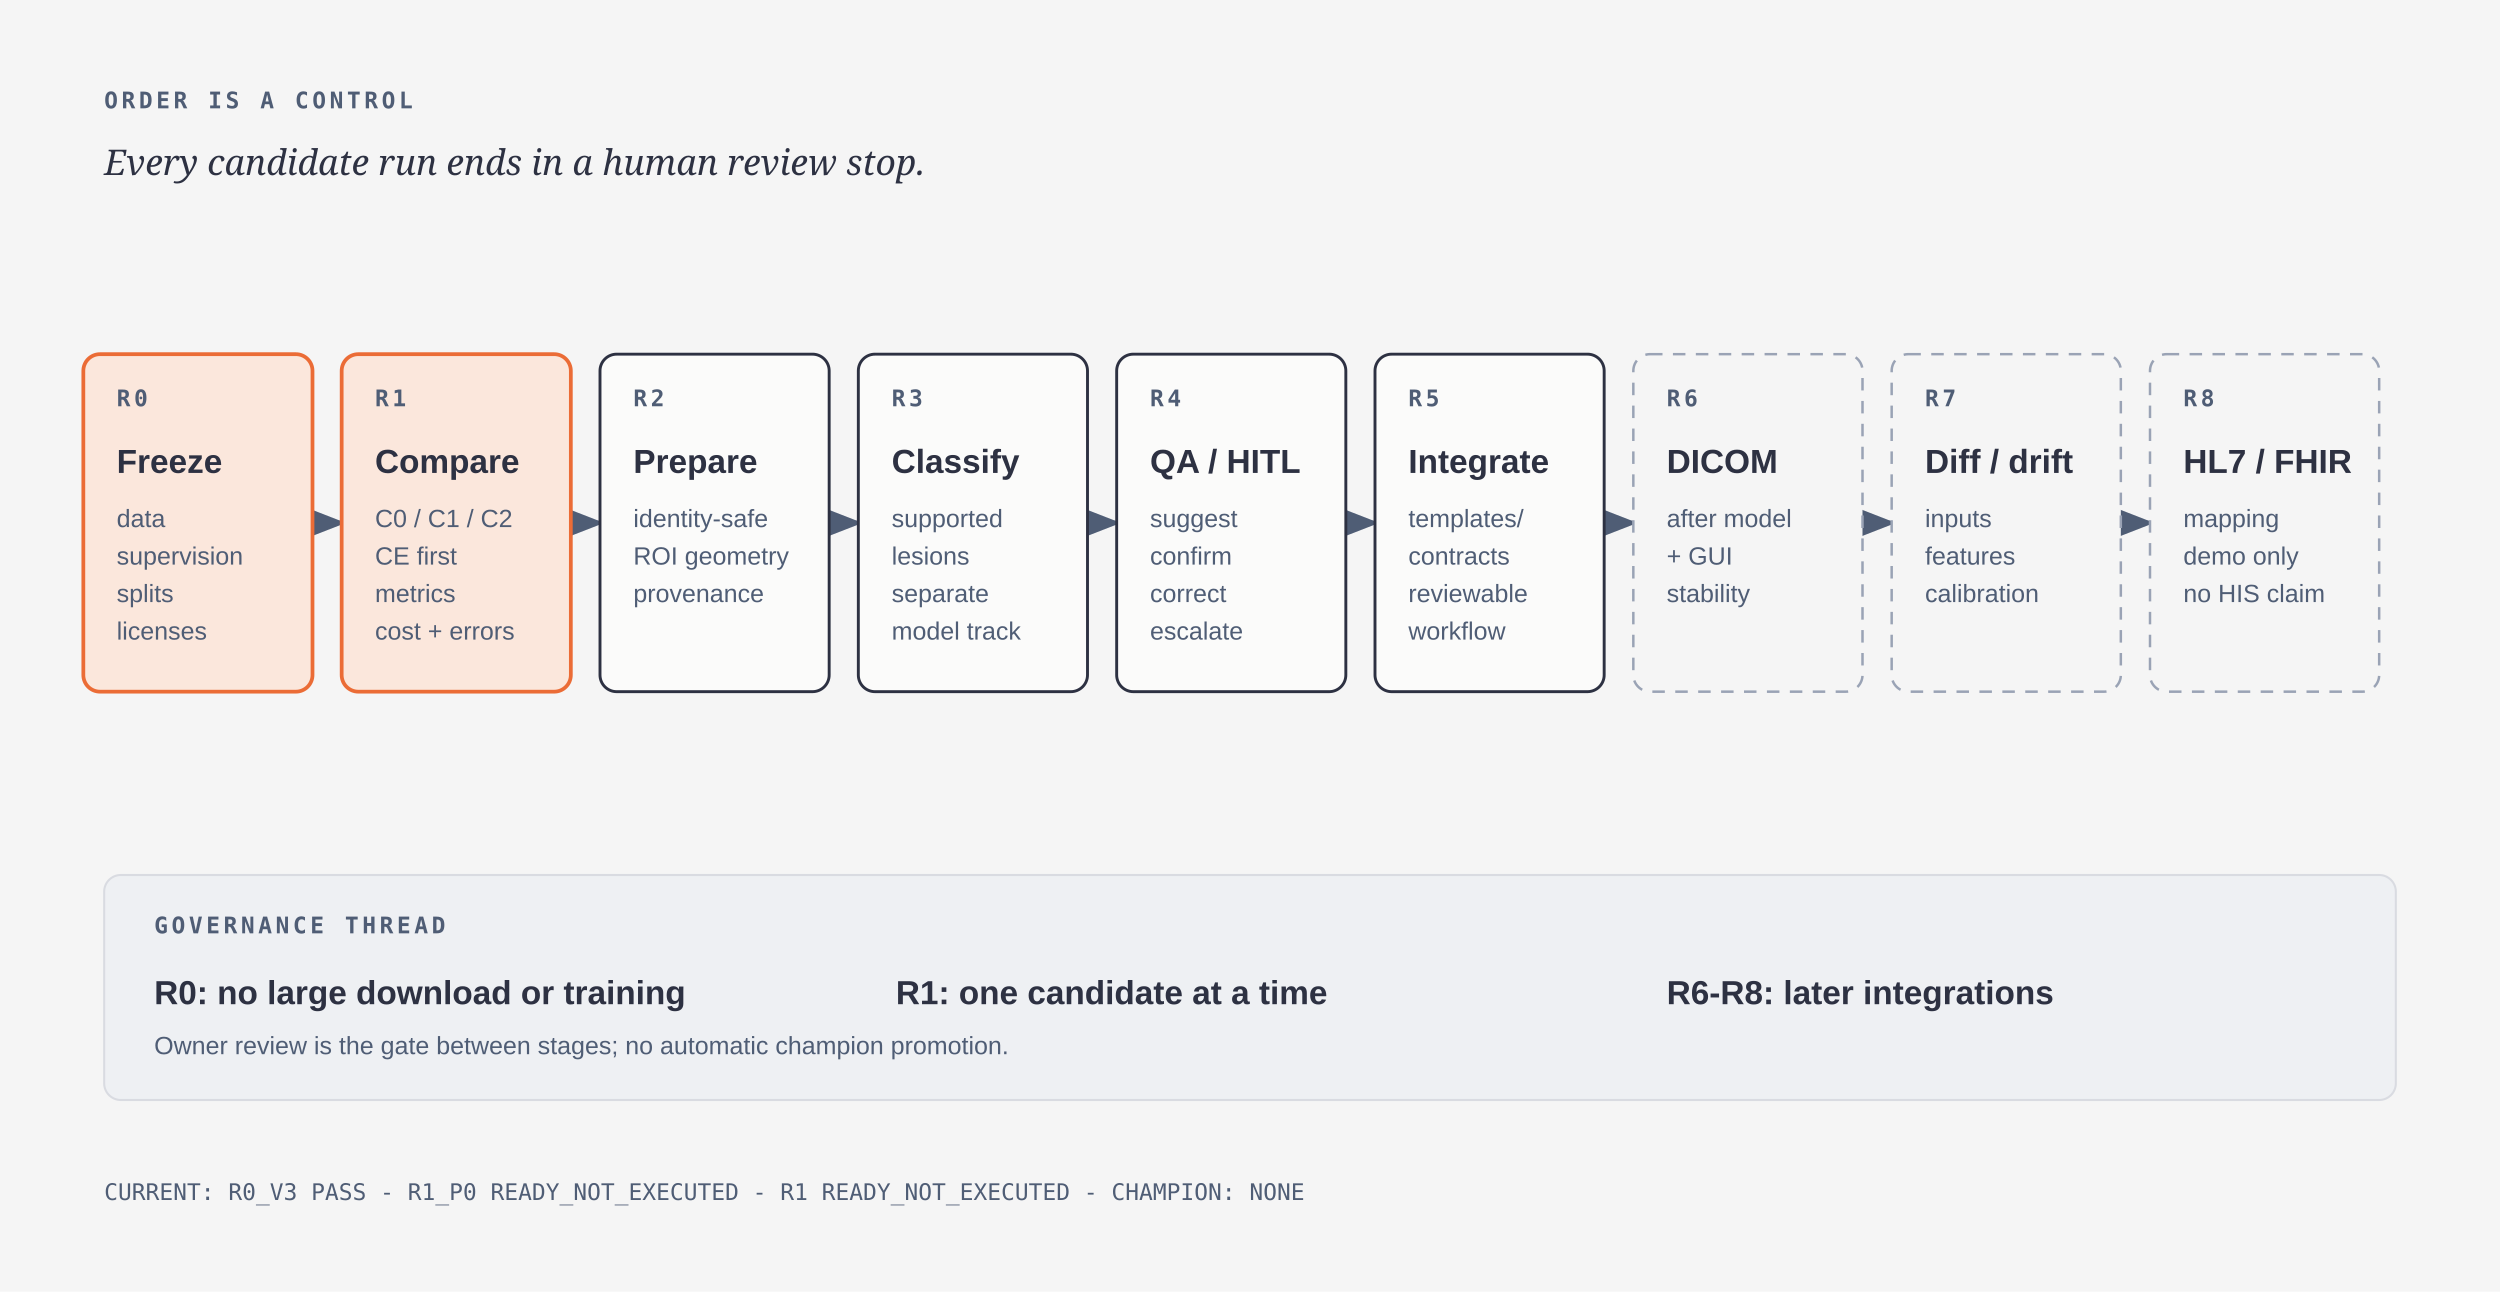
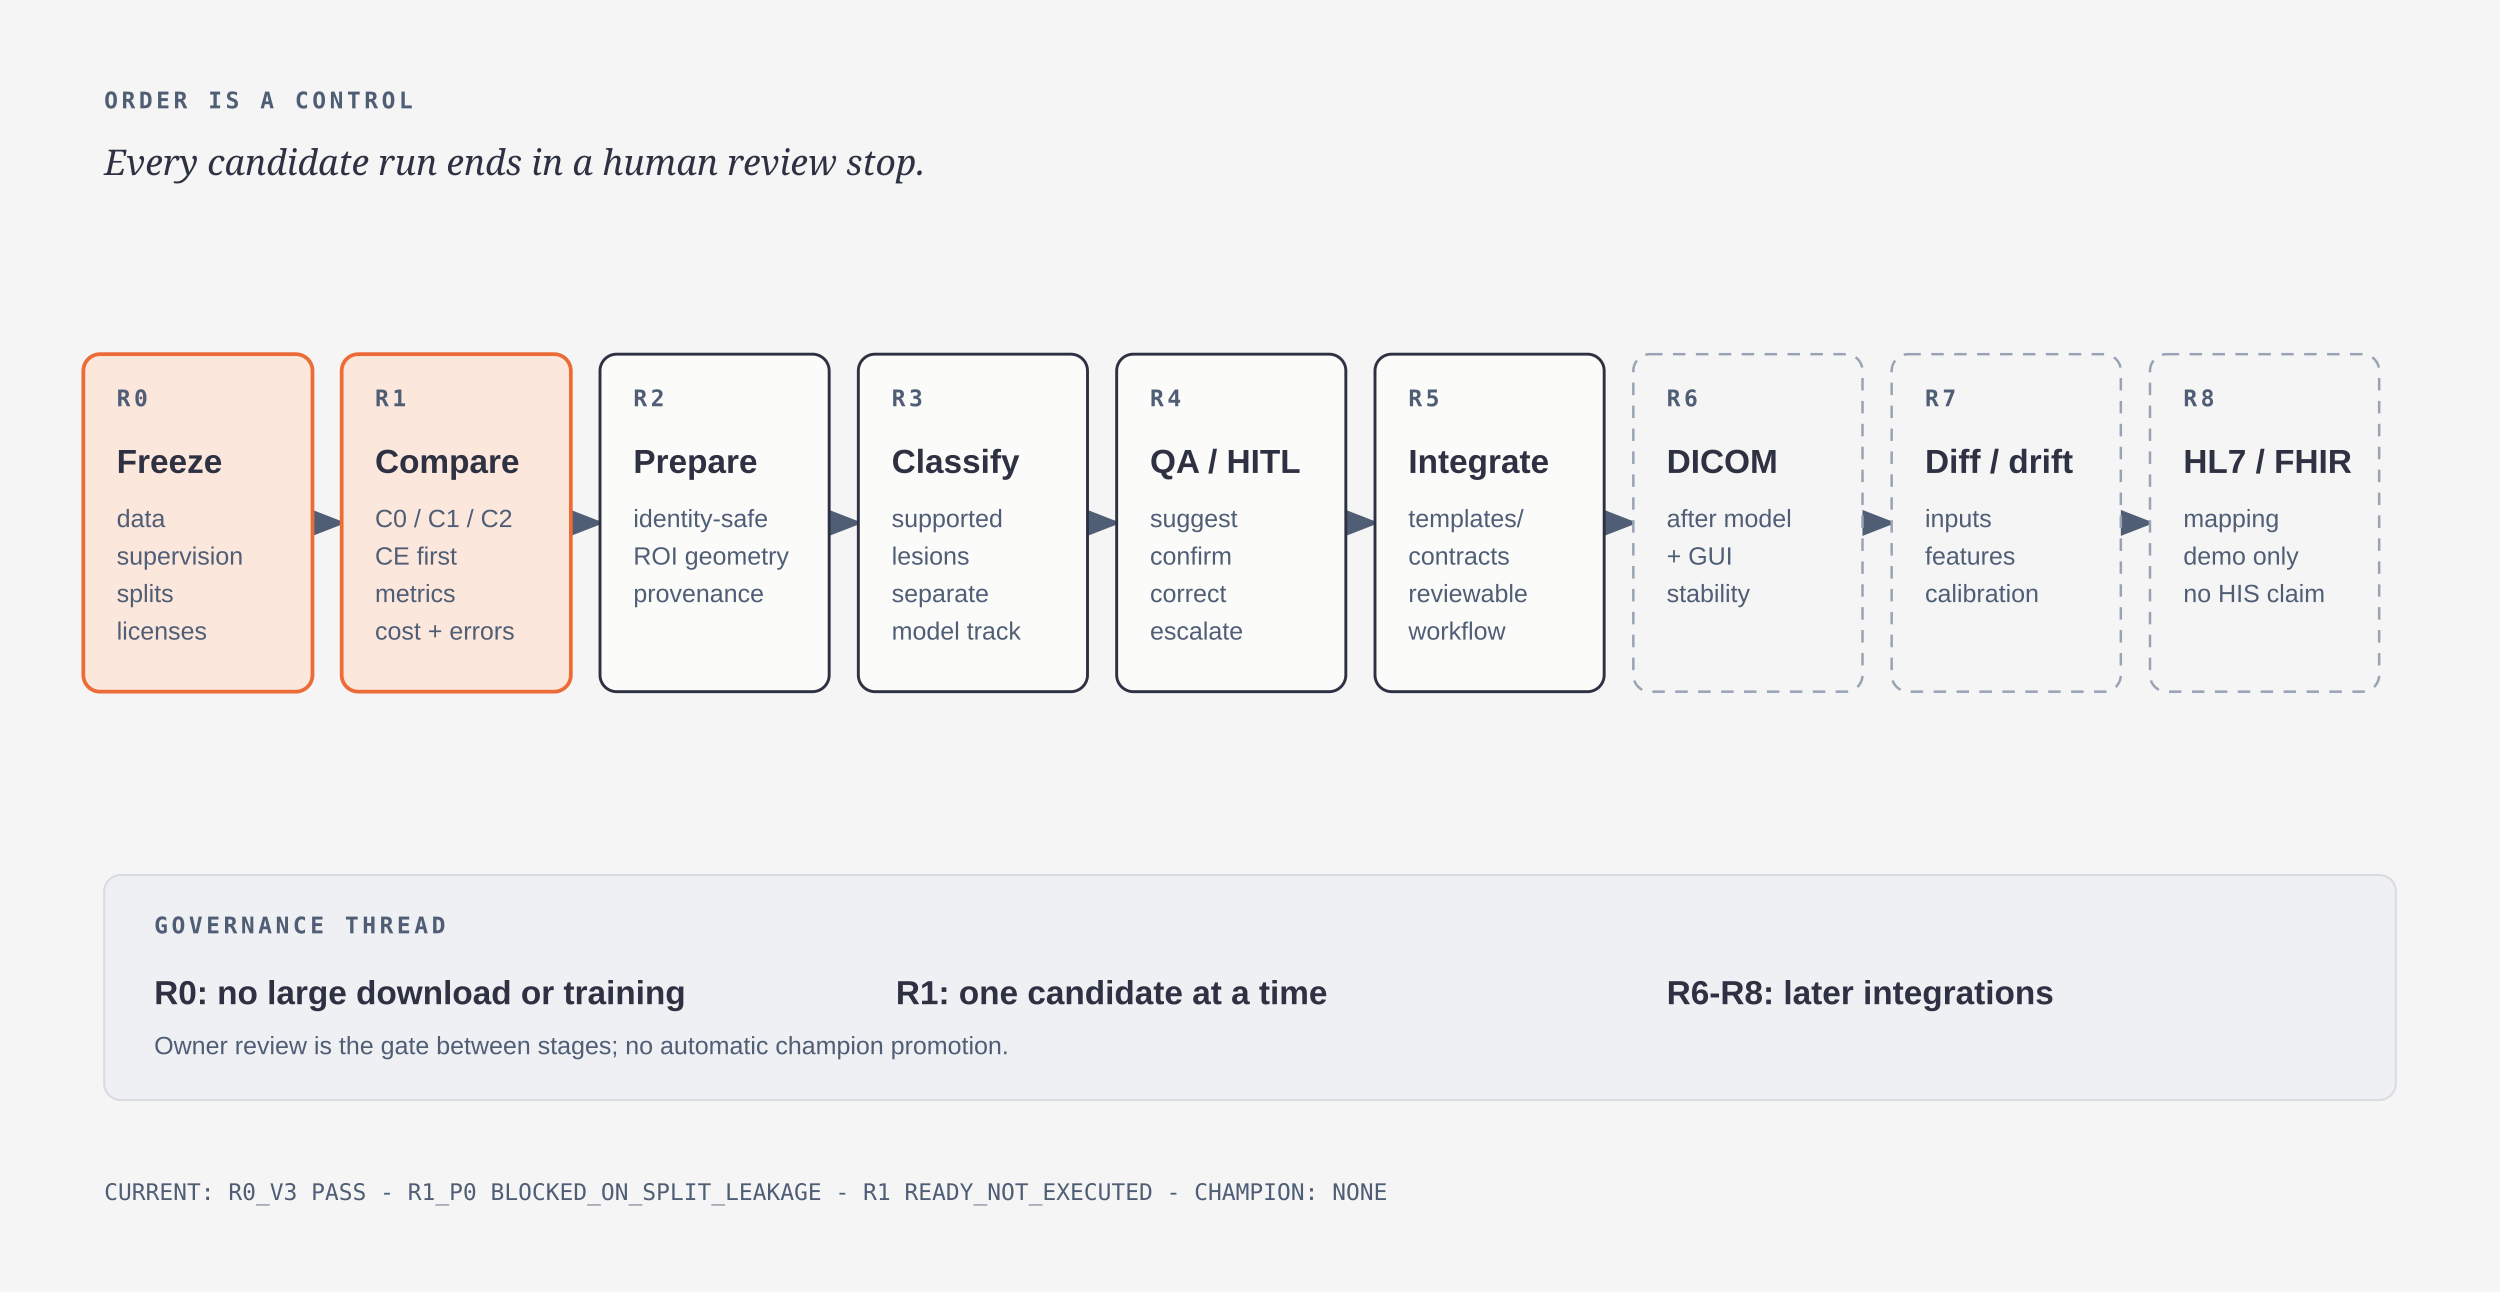
<svg xmlns="http://www.w3.org/2000/svg" viewBox="0 0 1200 620" role="img" aria-labelledby="roadmap-title roadmap-desc">
  <defs>
    <marker id="roadmap-arrow" markerWidth="9" markerHeight="7" refX="8" refY="3.5" orient="auto">
      <path d="M0 0 L9 3.5 L0 7 Z" fill="#4f5d75" />
    </marker>
    <style>
      .kicker { font:600 11px Consolas,monospace; letter-spacing:1.7px; fill:#4f5d75; }
      .title { font:600 16px Segoe UI,Arial,sans-serif; fill:#2d3142; }
      .body { font:400 12px Segoe UI,Arial,sans-serif; fill:#4f5d75; }
      .mono { font:500 11px Consolas,monospace; fill:#4f5d75; }
      .phase { fill:#fbfbfa; stroke:#2d3142; stroke-width:1.4; }
      .current { fill:#fbe7dc; stroke:#eb6c36; stroke-width:1.8; }
      .later { fill:#f5f5f5; stroke:#9aa3b5; stroke-width:1.2; stroke-dasharray:6 5; }
      .connector { fill:none; stroke:#4f5d75; stroke-width:2; stroke-linecap:round; marker-end:url(#roadmap-arrow); }
    </style>
  </defs>
  <rect width="1200" height="620" fill="#f5f5f5" />
  <text x="50" y="52" class="kicker">ORDER IS A CONTROL</text>
  <text x="50" y="84" font-family="Georgia,serif" font-style="italic" font-size="17" fill="#2d3142">Every candidate run ends in a human review stop.</text>
  <path class="connector" d="M150 251 H164" />
  <path class="connector" d="M274 251 H288" />
  <path class="connector" d="M398 251 H412" />
  <path class="connector" d="M522 251 H536" />
  <path class="connector" d="M646 251 H660" />
  <path class="connector" d="M770 251 H784" />
  <path class="connector" d="M894 251 H908" />
  <path class="connector" d="M1018 251 H1032" />
  <g transform="translate(40 170)">
    <rect width="110" height="162" rx="8" class="current" />
    <text x="16" y="25" class="kicker">R0</text>
    <text x="16" y="57" class="title">Freeze</text>
    <text x="16" y="83" class="body">data</text>
    <text x="16" y="101" class="body">supervision</text>
    <text x="16" y="119" class="body">splits</text>
    <text x="16" y="137" class="body">licenses</text>
  </g>
  <g transform="translate(164 170)">
    <rect width="110" height="162" rx="8" class="current" />
    <text x="16" y="25" class="kicker">R1</text>
    <text x="16" y="57" class="title">Compare</text>
    <text x="16" y="83" class="body">C0 / C1 / C2</text>
    <text x="16" y="101" class="body">CE first</text>
    <text x="16" y="119" class="body">metrics</text>
    <text x="16" y="137" class="body">cost + errors</text>
  </g>
  <g transform="translate(288 170)">
    <rect width="110" height="162" rx="8" class="phase" />
    <text x="16" y="25" class="kicker">R2</text>
    <text x="16" y="57" class="title">Prepare</text>
    <text x="16" y="83" class="body">identity-safe</text>
    <text x="16" y="101" class="body">ROI geometry</text>
    <text x="16" y="119" class="body">provenance</text>
  </g>
  <g transform="translate(412 170)">
    <rect width="110" height="162" rx="8" class="phase" />
    <text x="16" y="25" class="kicker">R3</text>
    <text x="16" y="57" class="title">Classify</text>
    <text x="16" y="83" class="body">supported</text>
    <text x="16" y="101" class="body">lesions</text>
    <text x="16" y="119" class="body">separate</text>
    <text x="16" y="137" class="body">model track</text>
  </g>
  <g transform="translate(536 170)">
    <rect width="110" height="162" rx="8" class="phase" />
    <text x="16" y="25" class="kicker">R4</text>
    <text x="16" y="57" class="title">QA / HITL</text>
    <text x="16" y="83" class="body">suggest</text>
    <text x="16" y="101" class="body">confirm</text>
    <text x="16" y="119" class="body">correct</text>
    <text x="16" y="137" class="body">escalate</text>
  </g>
  <g transform="translate(660 170)">
    <rect width="110" height="162" rx="8" class="phase" />
    <text x="16" y="25" class="kicker">R5</text>
    <text x="16" y="57" class="title">Integrate</text>
    <text x="16" y="83" class="body">templates/</text>
    <text x="16" y="101" class="body">contracts</text>
    <text x="16" y="119" class="body">reviewable</text>
    <text x="16" y="137" class="body">workflow</text>
  </g>
  <g transform="translate(784 170)">
    <rect width="110" height="162" rx="8" class="later" />
    <text x="16" y="25" class="kicker">R6</text>
    <text x="16" y="57" class="title">DICOM</text>
    <text x="16" y="83" class="body">after model</text>
    <text x="16" y="101" class="body">+ GUI</text>
    <text x="16" y="119" class="body">stability</text>
  </g>
  <g transform="translate(908 170)">
    <rect width="110" height="162" rx="8" class="later" />
    <text x="16" y="25" class="kicker">R7</text>
    <text x="16" y="57" class="title">Diff / drift</text>
    <text x="16" y="83" class="body">inputs</text>
    <text x="16" y="101" class="body">features</text>
    <text x="16" y="119" class="body">calibration</text>
  </g>
  <g transform="translate(1032 170)">
    <rect width="110" height="162" rx="8" class="later" />
    <text x="16" y="25" class="kicker">R8</text>
    <text x="16" y="57" class="title">HL7 / FHIR</text>
    <text x="16" y="83" class="body">mapping</text>
    <text x="16" y="101" class="body">demo only</text>
    <text x="16" y="119" class="body">no HIS claim</text>
  </g>
  <g transform="translate(50 420)">
    <rect width="1100" height="108" rx="8" fill="#eef0f3" stroke="#d9dbe1" />
    <text x="24" y="28" class="kicker">GOVERNANCE THREAD</text>
    <text x="24" y="62" class="title">R0: no large download or training</text>
    <text x="380" y="62" class="title">R1: one candidate at a time</text>
    <text x="750" y="62" class="title">R6-R8: later integrations</text>
    <text x="24" y="86" class="body">Owner review is the gate between stages; no automatic champion promotion.</text>
  </g>
-   <text x="50" y="576" class="mono">CURRENT: R0_V3 PASS - R1_P0 READY_NOT_EXECUTED - R1 READY_NOT_EXECUTED - CHAMPION: NONE</text>
+   <text x="50" y="576" class="mono">CURRENT: R0_V3 PASS - R1_P0 BLOCKED_ON_SPLIT_LEAKAGE - R1 READY_NOT_EXECUTED - CHAMPION: NONE</text>
</svg>
